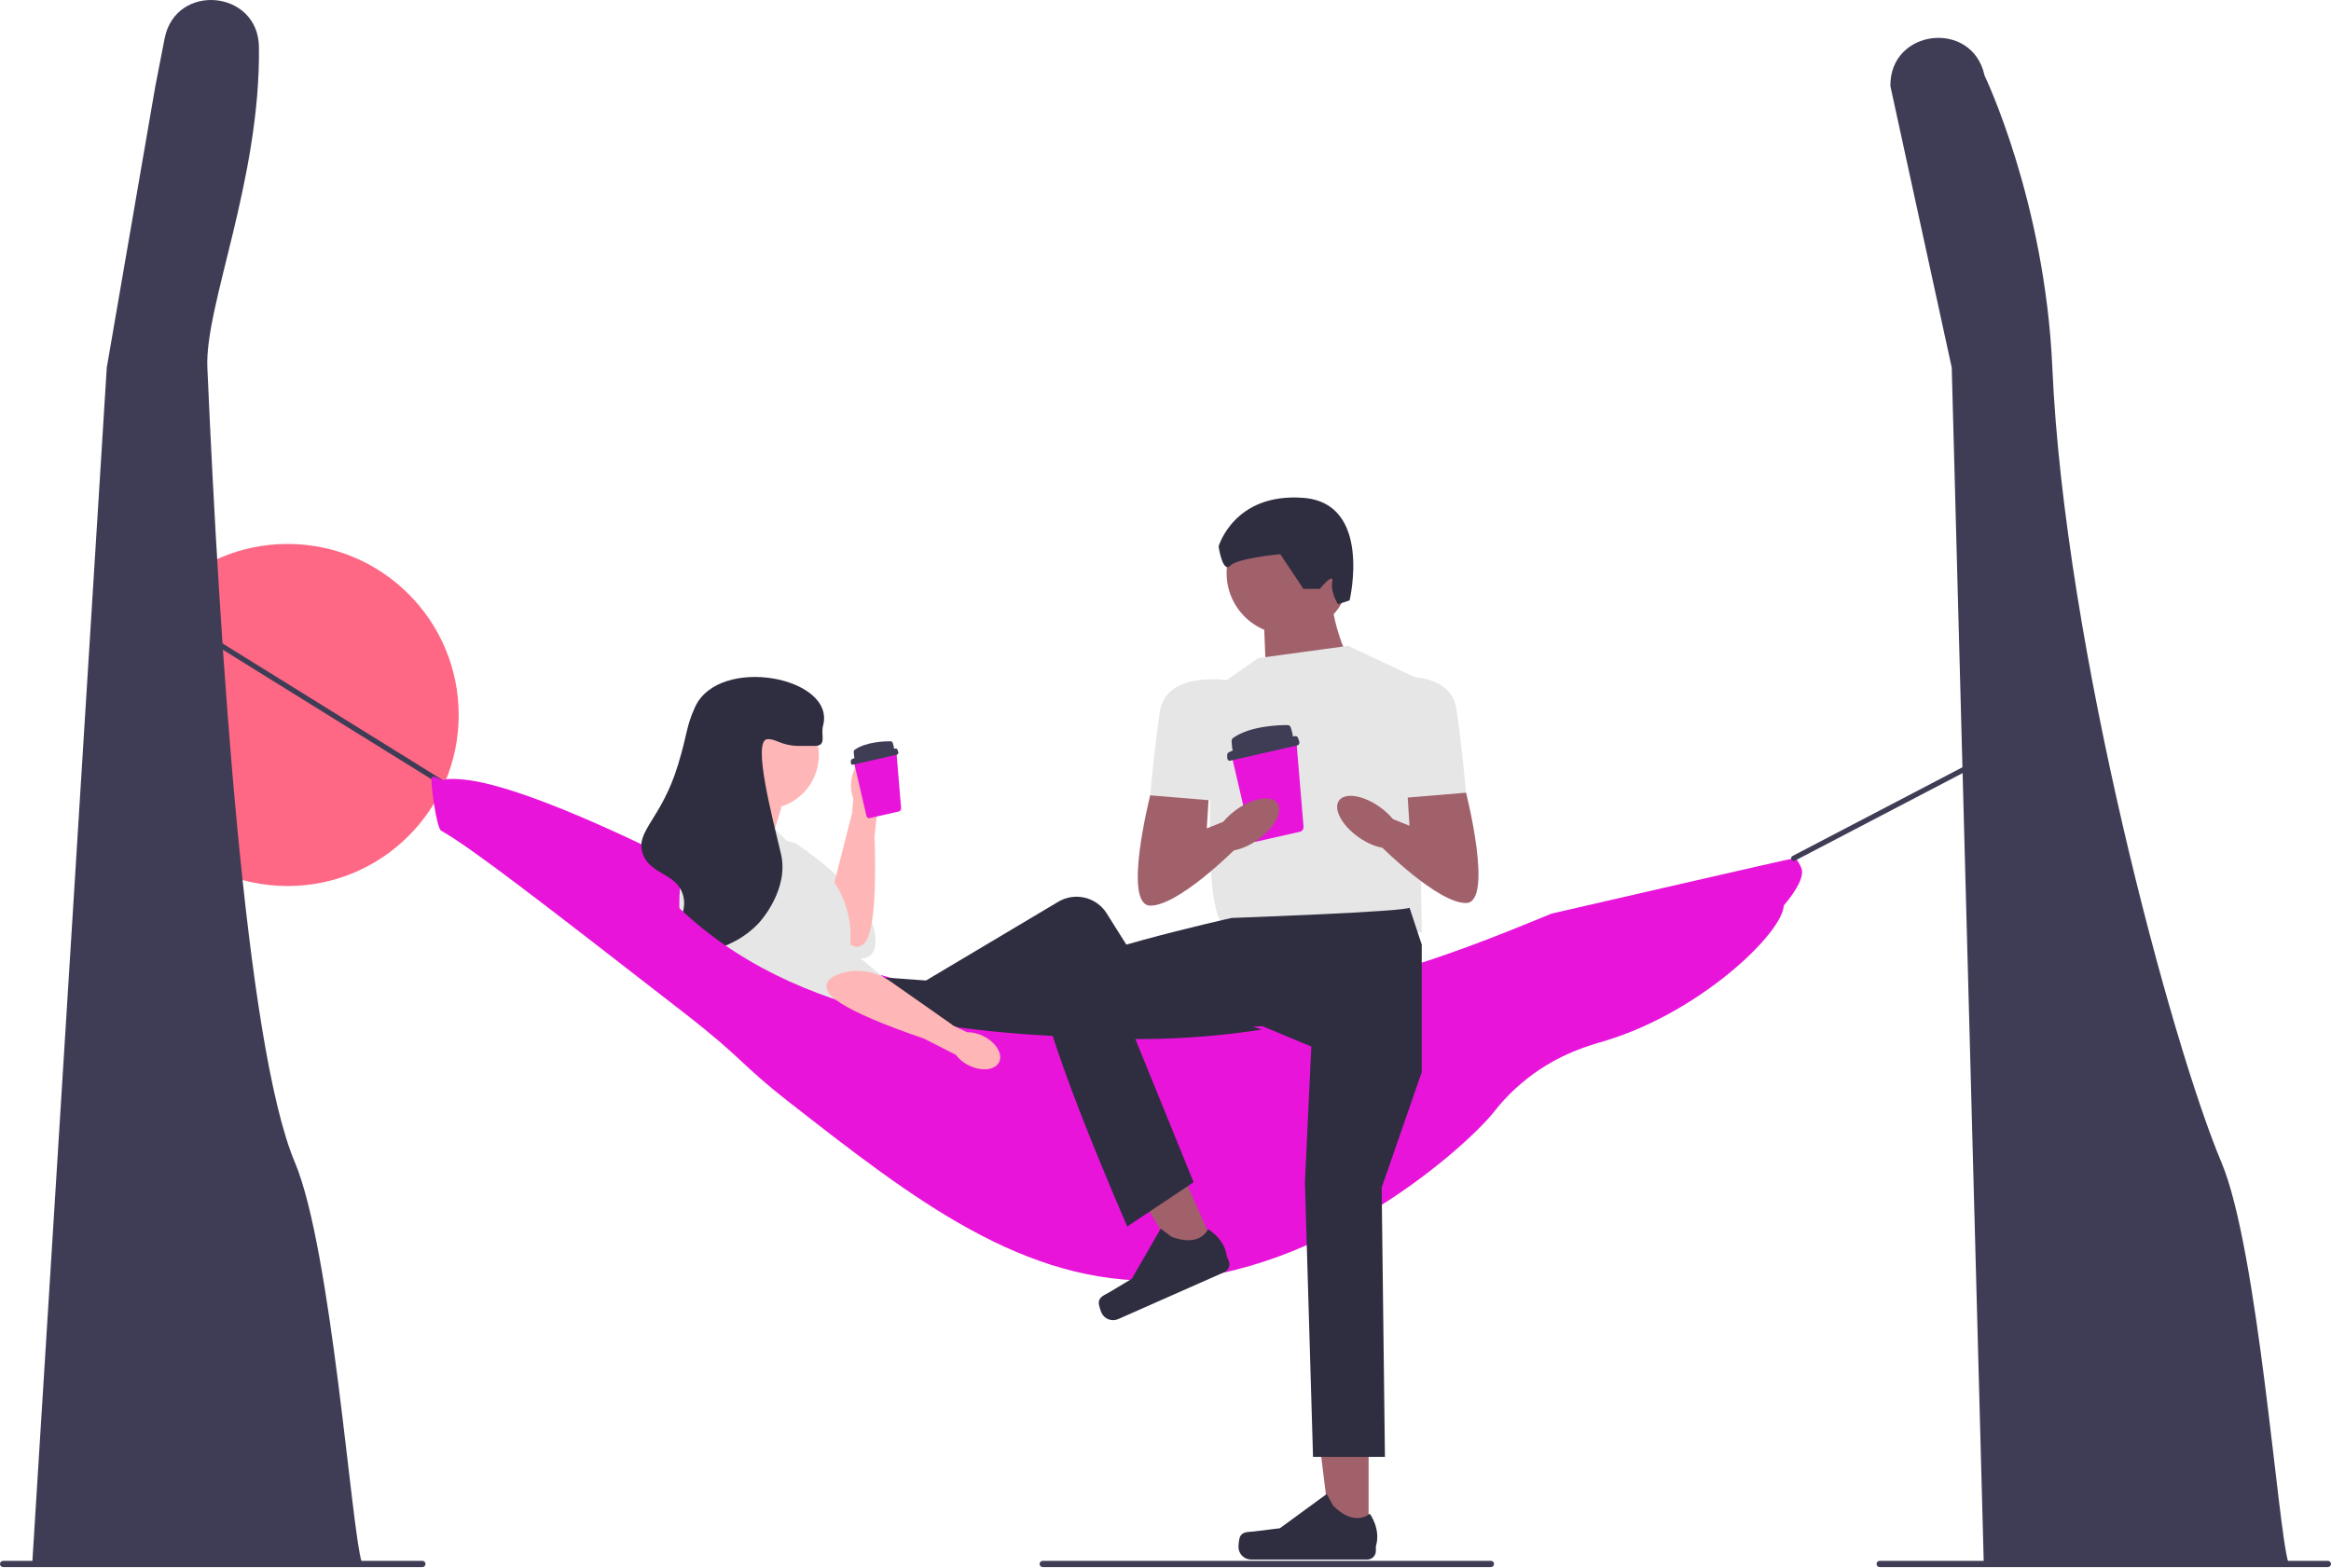
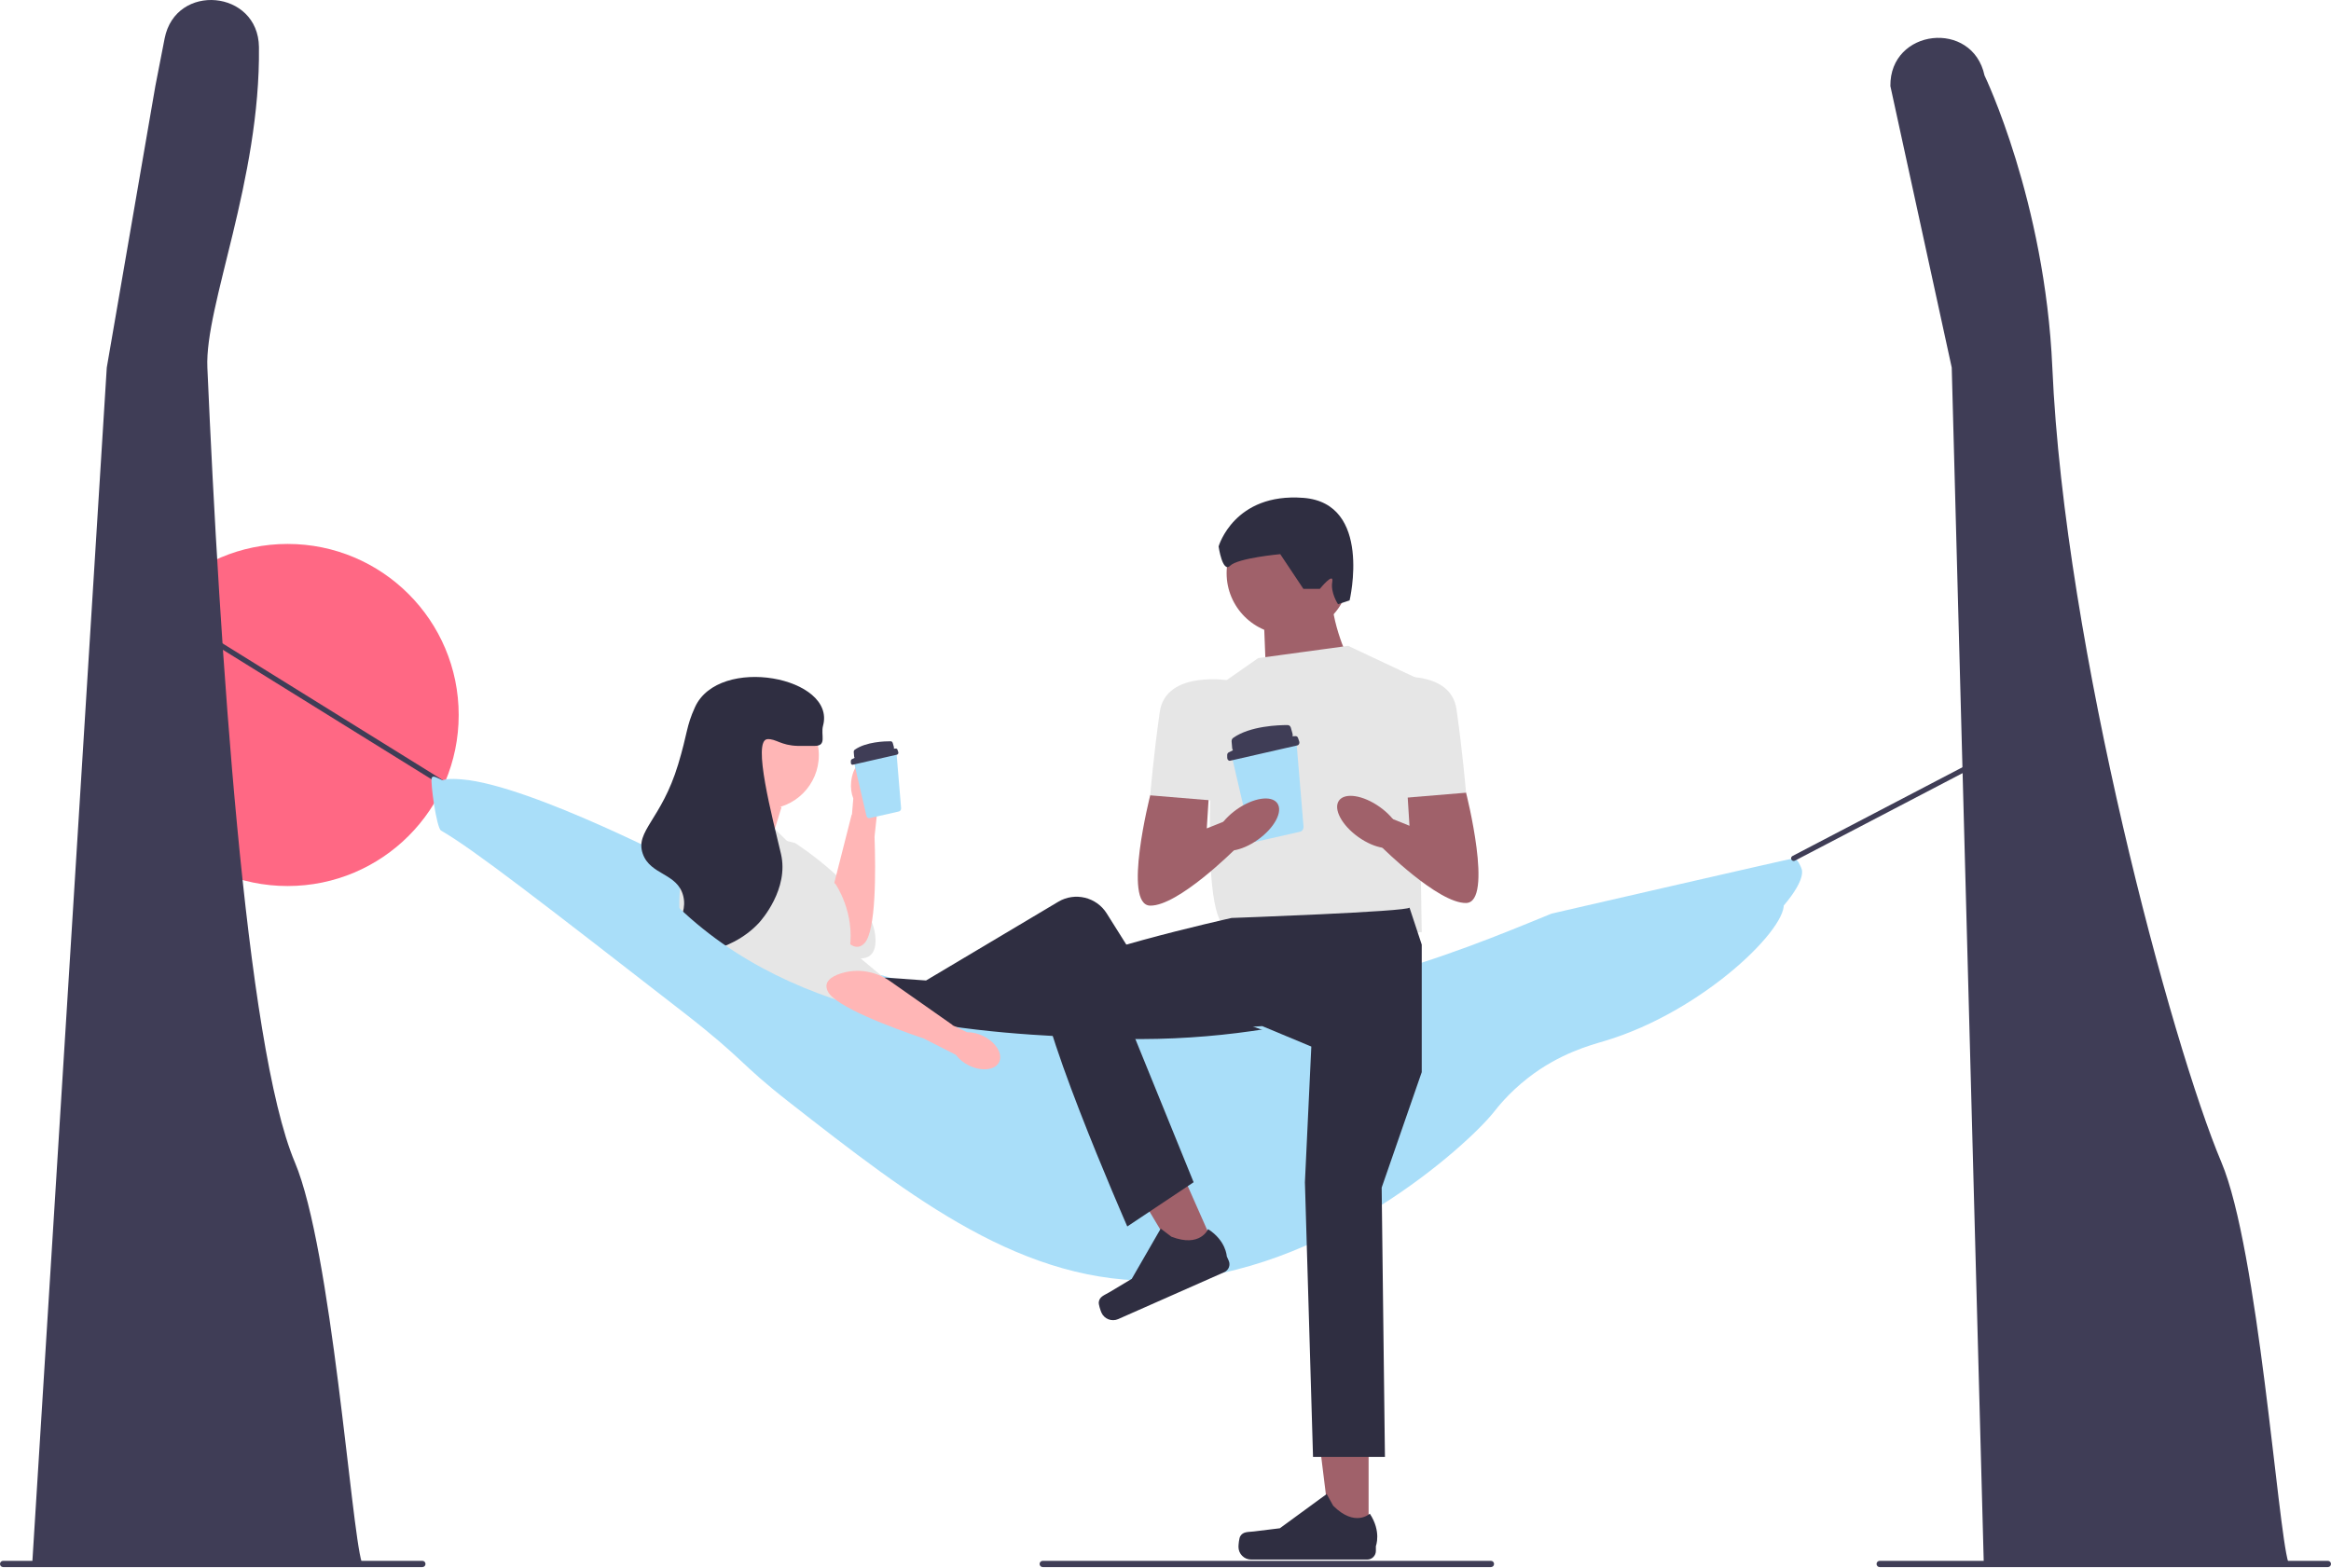
<svg xmlns="http://www.w3.org/2000/svg" width="885.67" height="595.537" viewBox="0 0 885.67 595.537">
  <circle cx="109.281" cy="271.711" r="65" fill="#ff6884" />
  <path d="M137.448,593.688H12.28L40.568,139.688,59.028,32.688l3.518-18.053c4.166-21.375,35.596-18.521,35.844,3.255,.578,50.628-20.638,98.275-19.602,121.797,4.67,106.49,14.43,257.49,33.24,302,13.97,33.07,21.44,139.56,25.42,152Z" fill="#3f3d56" />
  <path d="M869.448,593.688h-115.72l-12.16-454-23.315-106.98c-.268-21.828,31.192-25.363,35.775-4.02l0,0s22.97,47.61,25.76,111c4.67,106.49,45.43,257.49,64.24,302,13.97,33.07,21.44,139.56,25.42,152Z" fill="#3f3d56" />
-   <path d="M175.528,296.188c26.179,2.105,87,34,87,34,47.263,47.32,117.855,50.126,165,52,70.098,2.787,123.163-19.032,162-35,0-0,90.791-20.91,92-21,1.447-.108,2.817,3.46,3,4,2.996,8.858-29.948,41.675-68,53-5.184,1.543-16.944,4.616-29,14-7.484,5.826-11.881,11.592-13,13-10.21,12.851-64.47,61.804-126,64-52.622,1.878-94.688-31.01-142-68-18.765-14.671-16.515-15.754-40-34-53.262-41.379-79.893-62.069-92-69-1.678-.961-7.554-4.244-7-6,.506-1.603,6.123-1.151,8-1Z" fill="#e814da" />
+   <path d="M175.528,296.188c26.179,2.105,87,34,87,34,47.263,47.32,117.855,50.126,165,52,70.098,2.787,123.163-19.032,162-35,0-0,90.791-20.91,92-21,1.447-.108,2.817,3.46,3,4,2.996,8.858-29.948,41.675-68,53-5.184,1.543-16.944,4.616-29,14-7.484,5.826-11.881,11.592-13,13-10.21,12.851-64.47,61.804-126,64-52.622,1.878-94.688-31.01-142-68-18.765-14.671-16.515-15.754-40-34-53.262-41.379-79.893-62.069-92-69-1.678-.961-7.554-4.244-7-6,.506-1.603,6.123-1.151,8-1Z" fill="#a9def9" />
  <path d="M167.527,298.188c-.18,0-.362-.049-.526-.15L36.796,217.216c-.469-.291-.614-.908-.322-1.377,.291-.47,.908-.615,1.377-.322l130.205,80.821c.469,.291,.614,.908,.322,1.377-.189,.305-.516,.473-.851,.473Z" fill="#3f3d56" />
  <path d="M681.529,327.188c-.361,0-.709-.195-.887-.537-.256-.489-.066-1.094,.423-1.35l112.642-58.829c.491-.256,1.094-.066,1.349,.423,.256,.489,.066,1.094-.423,1.35l-112.642,58.829c-.148,.077-.306,.113-.462,.113Z" fill="#3f3d56" />
  <path d="M0,594.347c0,.66,.53,1.19,1.19,1.19H160.48c.66,0,1.19-.53,1.19-1.19,0-.66-.53-1.19-1.19-1.19H1.19c-.66,0-1.19,.53-1.19,1.19Z" fill="#3f3d56" />
  <path d="M713,594.347c0,.66,.53,1.19,1.19,1.19h170.29c.66,0,1.19-.53,1.19-1.19,0-.66-.53-1.19-1.19-1.19h-170.29c-.66,0-1.19,.53-1.19,1.19Z" fill="#3f3d56" />
  <path d="M395,594.347c0,.66,.53,1.19,1.19,1.19h170.29c.66,0,1.19-.53,1.19-1.19,0-.66-.53-1.19-1.19-1.19h-170.29c-.66,0-1.19,.53-1.19,1.19Z" fill="#3f3d56" />
  <g>
    <path d="M278.625,314.567s-6.384,10.03-1.133,15.936c5.251,5.906,36.994,29.436,36.994,29.436,0,0,19.997,12.261,18.039-4.625-1.958-16.887-30.466-34.959-30.466-34.959l-23.434-5.788Z" fill="#e6e6e6" />
    <path d="M330.516,288.022c-3.415-.329-6.602,3.753-7.12,9.12-.236,2.141,.044,4.308,.816,6.319l-.511,6.089-.105,.01-7.11,27.963c-1.653,6.502-.304,13.467,3.882,18.71,2.49,3.119,5.423,5.022,8.092,2.21,4.428-4.666,4.288-27.47,3.821-40.509l1.467-13.553c1.144-1.826,1.833-3.9,2.011-6.048,.518-5.365-1.83-9.982-5.245-10.312Z" fill="#ffb6b6" />
  </g>
  <g>
-     <path d="M340.68,286.811l-.037-.421c-.028-.334-.178-.637-.412-.842s-.533-.281-.823-.227l-14.069,3.086c-.29,.065-.533,.259-.692,.539-.15,.291-.196,.637-.122,.96l.131,.561,.935,4.025,3.611,15.538c.131,.561,.589,.928,1.076,.885,.047,0,.084,0,.131-.011l11.123-2.525c.112-.022,.215-.065,.309-.13,.355-.227,.571-.68,.533-1.165l-1.693-20.274Z" fill="#e814da" />
+     <path d="M340.68,286.811l-.037-.421c-.028-.334-.178-.637-.412-.842s-.533-.281-.823-.227l-14.069,3.086c-.29,.065-.533,.259-.692,.539-.15,.291-.196,.637-.122,.96l.131,.561,.935,4.025,3.611,15.538c.131,.561,.589,.928,1.076,.885,.047,0,.084,0,.131-.011l11.123-2.525c.112-.022,.215-.065,.309-.13,.355-.227,.571-.68,.533-1.165l-1.693-20.274Z" fill="#a9def9" />
    <path d="M340.408,284.469c-.201,.005-.47,.015-.793,.031,.065-.196,.076-.418,.014-.635l-.425-1.506c-.11-.391-.424-.657-.781-.659-2.124-.013-9.402,.178-13.66,3.214-.266,.19-.412,.542-.381,.901l.142,1.653c.018,.204,.09,.386,.197,.529-.363,.172-.724,.351-1.081,.541-.224,.119-.364,.381-.361,.664l.008,.712c.005,.452,.364,.788,.748,.7l16.804-3.832c.382-.087,.604-.552,.463-.971l-.297-.882c-.096-.284-.335-.468-.599-.461Z" fill="#3f3d56" />
  </g>
  <polygon points="296.927 306.788 292.611 320.815 274.268 316.499 273.189 293.84 296.927 306.788" fill="#ffb6b6" />
  <path d="M271.031,313.262l23.738,2.158,9.512,9.29,13.148,11.211s7.553,10.79,5.395,24.817l12.948,10.79-32.37,33.186-41.002-34.265s-14.027-42.081,8.632-57.187Z" fill="#e6e6e6" />
  <path d="M327.139,372.608l9.422-1.079,15.293,1.079,50.243-29.92c6.319-3.763,14.486-1.797,18.4,4.43l40.438,64.334-12.948,8.632-39.923-41.002-49.787,41.002s-50.56,26.448-54.876-15.369l23.738-32.107Z" fill="#2f2e41" />
  <polygon points="358.43 410.373 439.355 402.82 515.964 422.242 520.28 406.057 415.617 368.291 377.852 378.003 358.43 410.373" fill="#2f2e41" />
  <path d="M267.675,322.037s-7.425,9.286-2.84,15.722c4.586,6.436,33.616,33.242,33.616,33.242,0,0,18.564,14.34,18.432-2.66-.132-16.999-26.532-38.031-26.532-38.031l-22.676-8.273Z" fill="#e6e6e6" />
  <g>
    <circle cx="290.635" cy="286.979" r="20.486" fill="#ffb6b6" />
    <path d="M309.521,283.458c-5.254-.013-5.552,.022-6.402,0-6.517-.172-8.221-2.736-11.524-2.561-5.895,.312,1.886,29.869,5.122,43.534,3.174,13.401-7.552,25.41-8.323,26.248-10.887,11.84-30.009,14.005-33.29,8.963-2.656-4.081,6.757-10.286,4.481-19.206-2.224-8.719-12.494-7.791-15.365-16.005-3.006-8.602,7.097-12.941,13.444-33.931,3.645-12.054,3-14.301,6.402-21.767,9.092-19.957,53.658-11.46,48.655,7.042-.968,3.579,1.608,7.694-3.201,7.682Z" fill="#2f2e41" />
  </g>
-   <path d="M169.028,296.688c26.179,2.105,86.539,45.945,86.539,45.945,47.263,47.32,117.855,50.126,165,52,70.098,2.787,123.163-19.032,162-35,0-0,80.466,13.086,90-18,.091-.297,.791-2.91,2-3,1.447-.108,2.817,3.46,3,4,2.996,8.858-29.948,41.675-68,53-5.184,1.543-16.944,4.616-29,14-7.484,5.826-11.881,11.592-13,13-10.21,12.851-64.47,61.804-126,64-52.622,1.878-94.688-31.01-142-68-18.765-14.671-16.515-15.754-40-34-53.262-41.379-79.893-62.069-92-69-1.678-.961-4.092-18.189-3.539-19.945,.506-1.603,3.123,.849,5,1Z" fill="#e814da" />
+   <path d="M169.028,296.688c26.179,2.105,86.539,45.945,86.539,45.945,47.263,47.32,117.855,50.126,165,52,70.098,2.787,123.163-19.032,162-35,0-0,80.466,13.086,90-18,.091-.297,.791-2.91,2-3,1.447-.108,2.817,3.46,3,4,2.996,8.858-29.948,41.675-68,53-5.184,1.543-16.944,4.616-29,14-7.484,5.826-11.881,11.592-13,13-10.21,12.851-64.47,61.804-126,64-52.622,1.878-94.688-31.01-142-68-18.765-14.671-16.515-15.754-40-34-53.262-41.379-79.893-62.069-92-69-1.678-.961-4.092-18.189-3.539-19.945,.506-1.603,3.123,.849,5,1Z" fill="#a9def9" />
  <path d="M379.614,403.64c1.52-3.075-1.165-7.504-5.999-9.894-1.918-.981-4.043-1.489-6.197-1.48l-5.511-2.639,.027-.102-23.617-16.574c-5.491-3.854-12.482-5.065-18.869-3.013-3.799,1.221-6.62,3.287-4.938,6.78,2.79,5.797,24.158,13.761,36.514,17.954l12.149,6.183c1.301,1.718,2.995,3.098,4.94,4.027,4.832,2.389,9.982,1.833,11.502-1.242Z" fill="#ffb6b6" />
  <g>
    <path d="M512.225,250.097s-7.77-15.539-6.216-29.524l-25.859,13.403,.996,25.445,31.078-9.323Z" fill="#a0616a" />
    <circle cx="489.384" cy="217.826" r="23.327" fill="#a0616a" />
    <g>
      <polygon points="520.005 584.143 505.771 584.141 499 529.237 520.008 529.239 520.005 584.143" fill="#a0616a" />
      <path d="M471.237,583.82h0c-.443,.746-.677,3.156-.677,4.024h0c0,2.668,2.163,4.831,4.831,4.831h44.082c1.82,0,3.296-1.476,3.296-3.296v-1.835s2.181-5.516-2.309-12.315c0,0-5.58,5.323-13.918-3.015l-2.459-4.454-17.798,13.017-9.865,1.214c-2.158,.266-4.072-.041-5.182,1.829h-0Z" fill="#2f2e41" />
    </g>
    <path d="M478.039,250.097l34.186-4.662,26.417,12.431,1.554,96.343s-64.983,7.77-75.224-2.331c-10.241-10.1-2.472-90.904-2.472-90.904l15.539-10.877Z" fill="#e6e6e6" />
    <path d="M495.218,223.769h6.271s5.441-6.697,4.709-2.617c-.732,4.081,2.196,8.473,2.196,8.473l4.392-1.464s8.784-36.934-17.568-38.963c-26.352-2.029-32.208,18.467-32.208,18.467,0,0,1.464,10.248,4.392,7.32s19.032-4.392,19.032-4.392l8.784,13.176Z" fill="#2f2e41" />
    <g>
      <polygon points="462.212 475.439 449.194 481.195 420.792 433.723 440.006 425.226 462.212 475.439" fill="#a0616a" />
      <path d="M417.481,494.87h0c-.103,.862,.657,3.16,1.008,3.954h0c1.079,2.44,3.932,3.543,6.372,2.464l40.314-17.831c1.665-.736,2.417-2.683,1.681-4.347l-.742-1.678s-.237-5.927-7.093-10.328c0,0-2.95,7.126-13.948,2.873l-4.05-3.079-11.012,19.104-8.531,5.101c-1.866,1.116-3.741,1.609-4,3.769l-0,0Z" fill="#2f2e41" />
    </g>
    <path d="M535.534,344.886l4.662,14.095v48.453l-15.227,43.895,1.242,102.344h-27.322l-3.083-104.394,2.435-51.561-18.647-7.77-48.979,3.023,22.905,56.307-25.205,16.812s-37.698-85.912-32.057-94.235c5.641-8.323,71.682-23.006,71.682-23.006,0,0,67.596-2.41,67.596-3.964Z" fill="#2f2e41" />
    <g>
      <path d="M549.519,288.945l7.513,12.304s10.62,41.743,0,41.913c-10.62,.17-32.063-21.273-32.063-21.273l2.796-11.189,7.77,3.108-1.554-24.863h15.539Z" fill="#a0616a" />
      <path d="M526.21,257.671s24.863-4.38,27.194,11.893c2.331,16.273,3.628,31.685,3.628,31.685l-26.937,2.232-3.885-45.81Z" fill="#e6e6e6" />
      <ellipse cx="520.178" cy="312.381" rx="7.015" ry="14.03" transform="translate(-36.03283 554.8617) rotate(-54.54076)" fill="#a0616a" />
    </g>
    <g>
-       <path d="M492.703,283.31l-.057-.639c-.043-.508-.27-.967-.625-1.278s-.81-.426-1.25-.344l-21.365,4.686c-.44,.098-.81,.393-1.051,.819-.227,.442-.298,.967-.185,1.458l.199,.852,1.421,6.112,5.483,23.595c.199,.852,.895,1.409,1.634,1.344,.071,0,.128,0,.199-.016l16.89-3.834c.17-.033,.327-.098,.469-.197,.54-.344,.867-1.032,.81-1.77l-2.571-30.788Z" fill="#e814da" />
+       <path d="M492.703,283.31l-.057-.639c-.043-.508-.27-.967-.625-1.278s-.81-.426-1.25-.344l-21.365,4.686c-.44,.098-.81,.393-1.051,.819-.227,.442-.298,.967-.185,1.458l.199,.852,1.421,6.112,5.483,23.595c.199,.852,.895,1.409,1.634,1.344,.071,0,.128,0,.199-.016l16.89-3.834c.17-.033,.327-.098,.469-.197,.54-.344,.867-1.032,.81-1.77l-2.571-30.788Z" fill="#a9def9" />
      <path d="M492.289,279.753c-.305,.008-.714,.023-1.204,.048,.099-.297,.115-.634,.022-.964l-.646-2.287c-.168-.594-.644-.997-1.186-1-3.225-.019-14.277,.27-20.743,4.88-.405,.288-.626,.823-.579,1.369l.216,2.51c.027,.31,.136,.585,.299,.803-.551,.262-1.099,.533-1.641,.821-.339,.18-.553,.578-.548,1.009l.012,1.081c.008,.686,.553,1.196,1.136,1.063l25.518-5.819c.581-.132,.917-.838,.703-1.474l-.451-1.339c-.145-.431-.509-.711-.91-.7Z" fill="#3f3d56" />
    </g>
    <g>
      <path d="M444.538,289.945l-7.513,12.304s-10.62,41.743,0,41.913c10.62,.17,32.063-21.273,32.063-21.273l-2.796-11.189-7.77,3.108,1.554-24.863h-15.539Z" fill="#a0616a" />
      <path d="M467.847,258.671s-24.863-4.38-27.194,11.893c-2.331,16.273-3.628,31.685-3.628,31.685l26.937,2.232,3.885-45.81Z" fill="#e6e6e6" />
      <ellipse cx="473.879" cy="313.381" rx="14.03" ry="7.015" transform="translate(-93.90892 333.0315) rotate(-35.45924)" fill="#a0616a" />
    </g>
  </g>
</svg>
